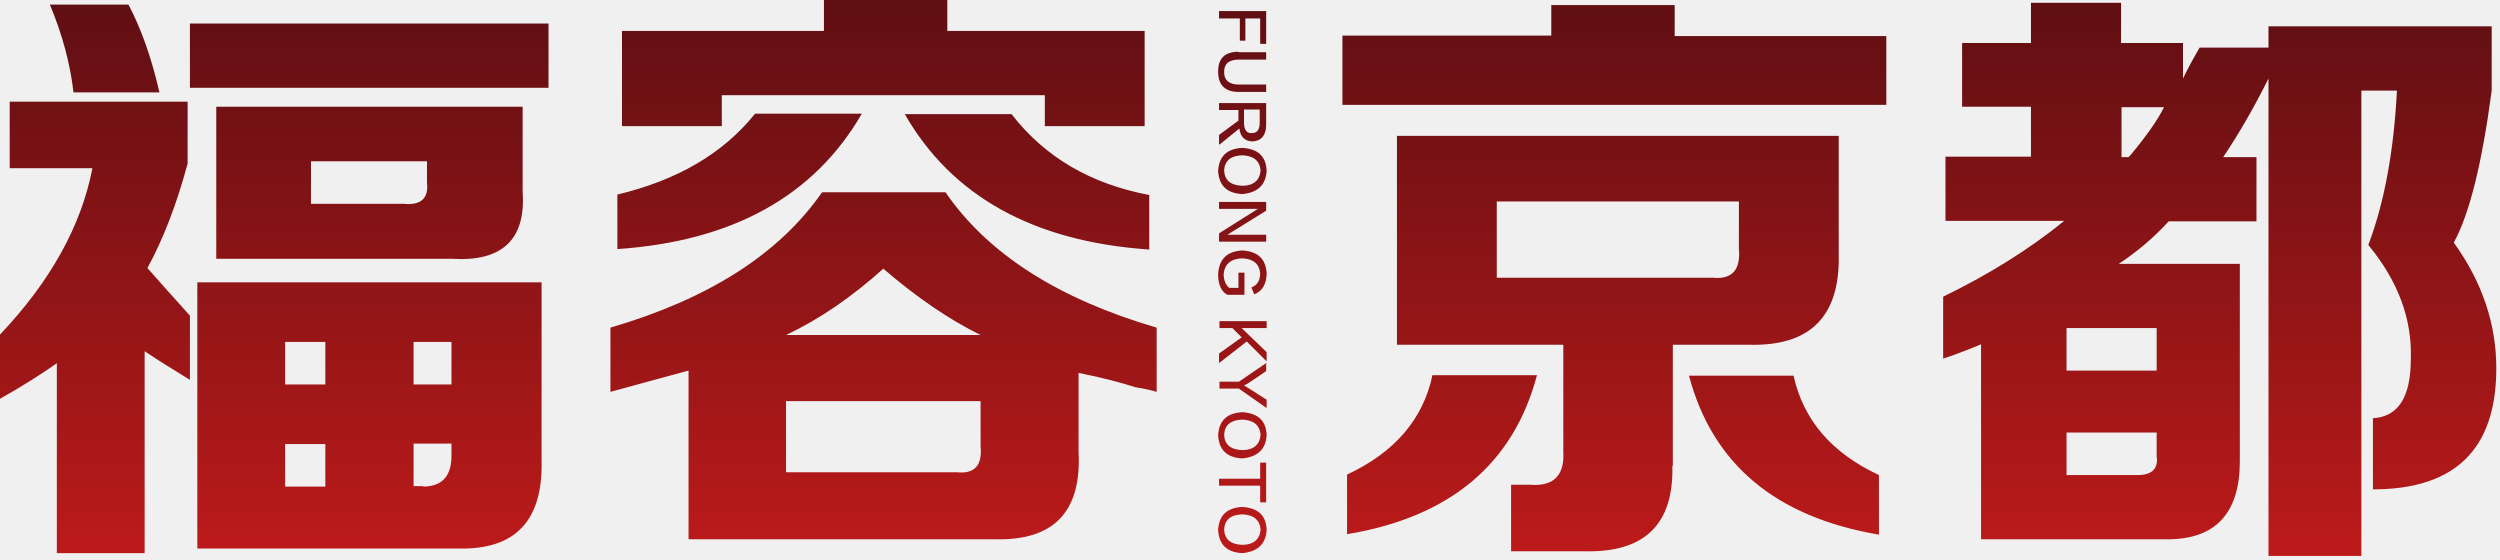
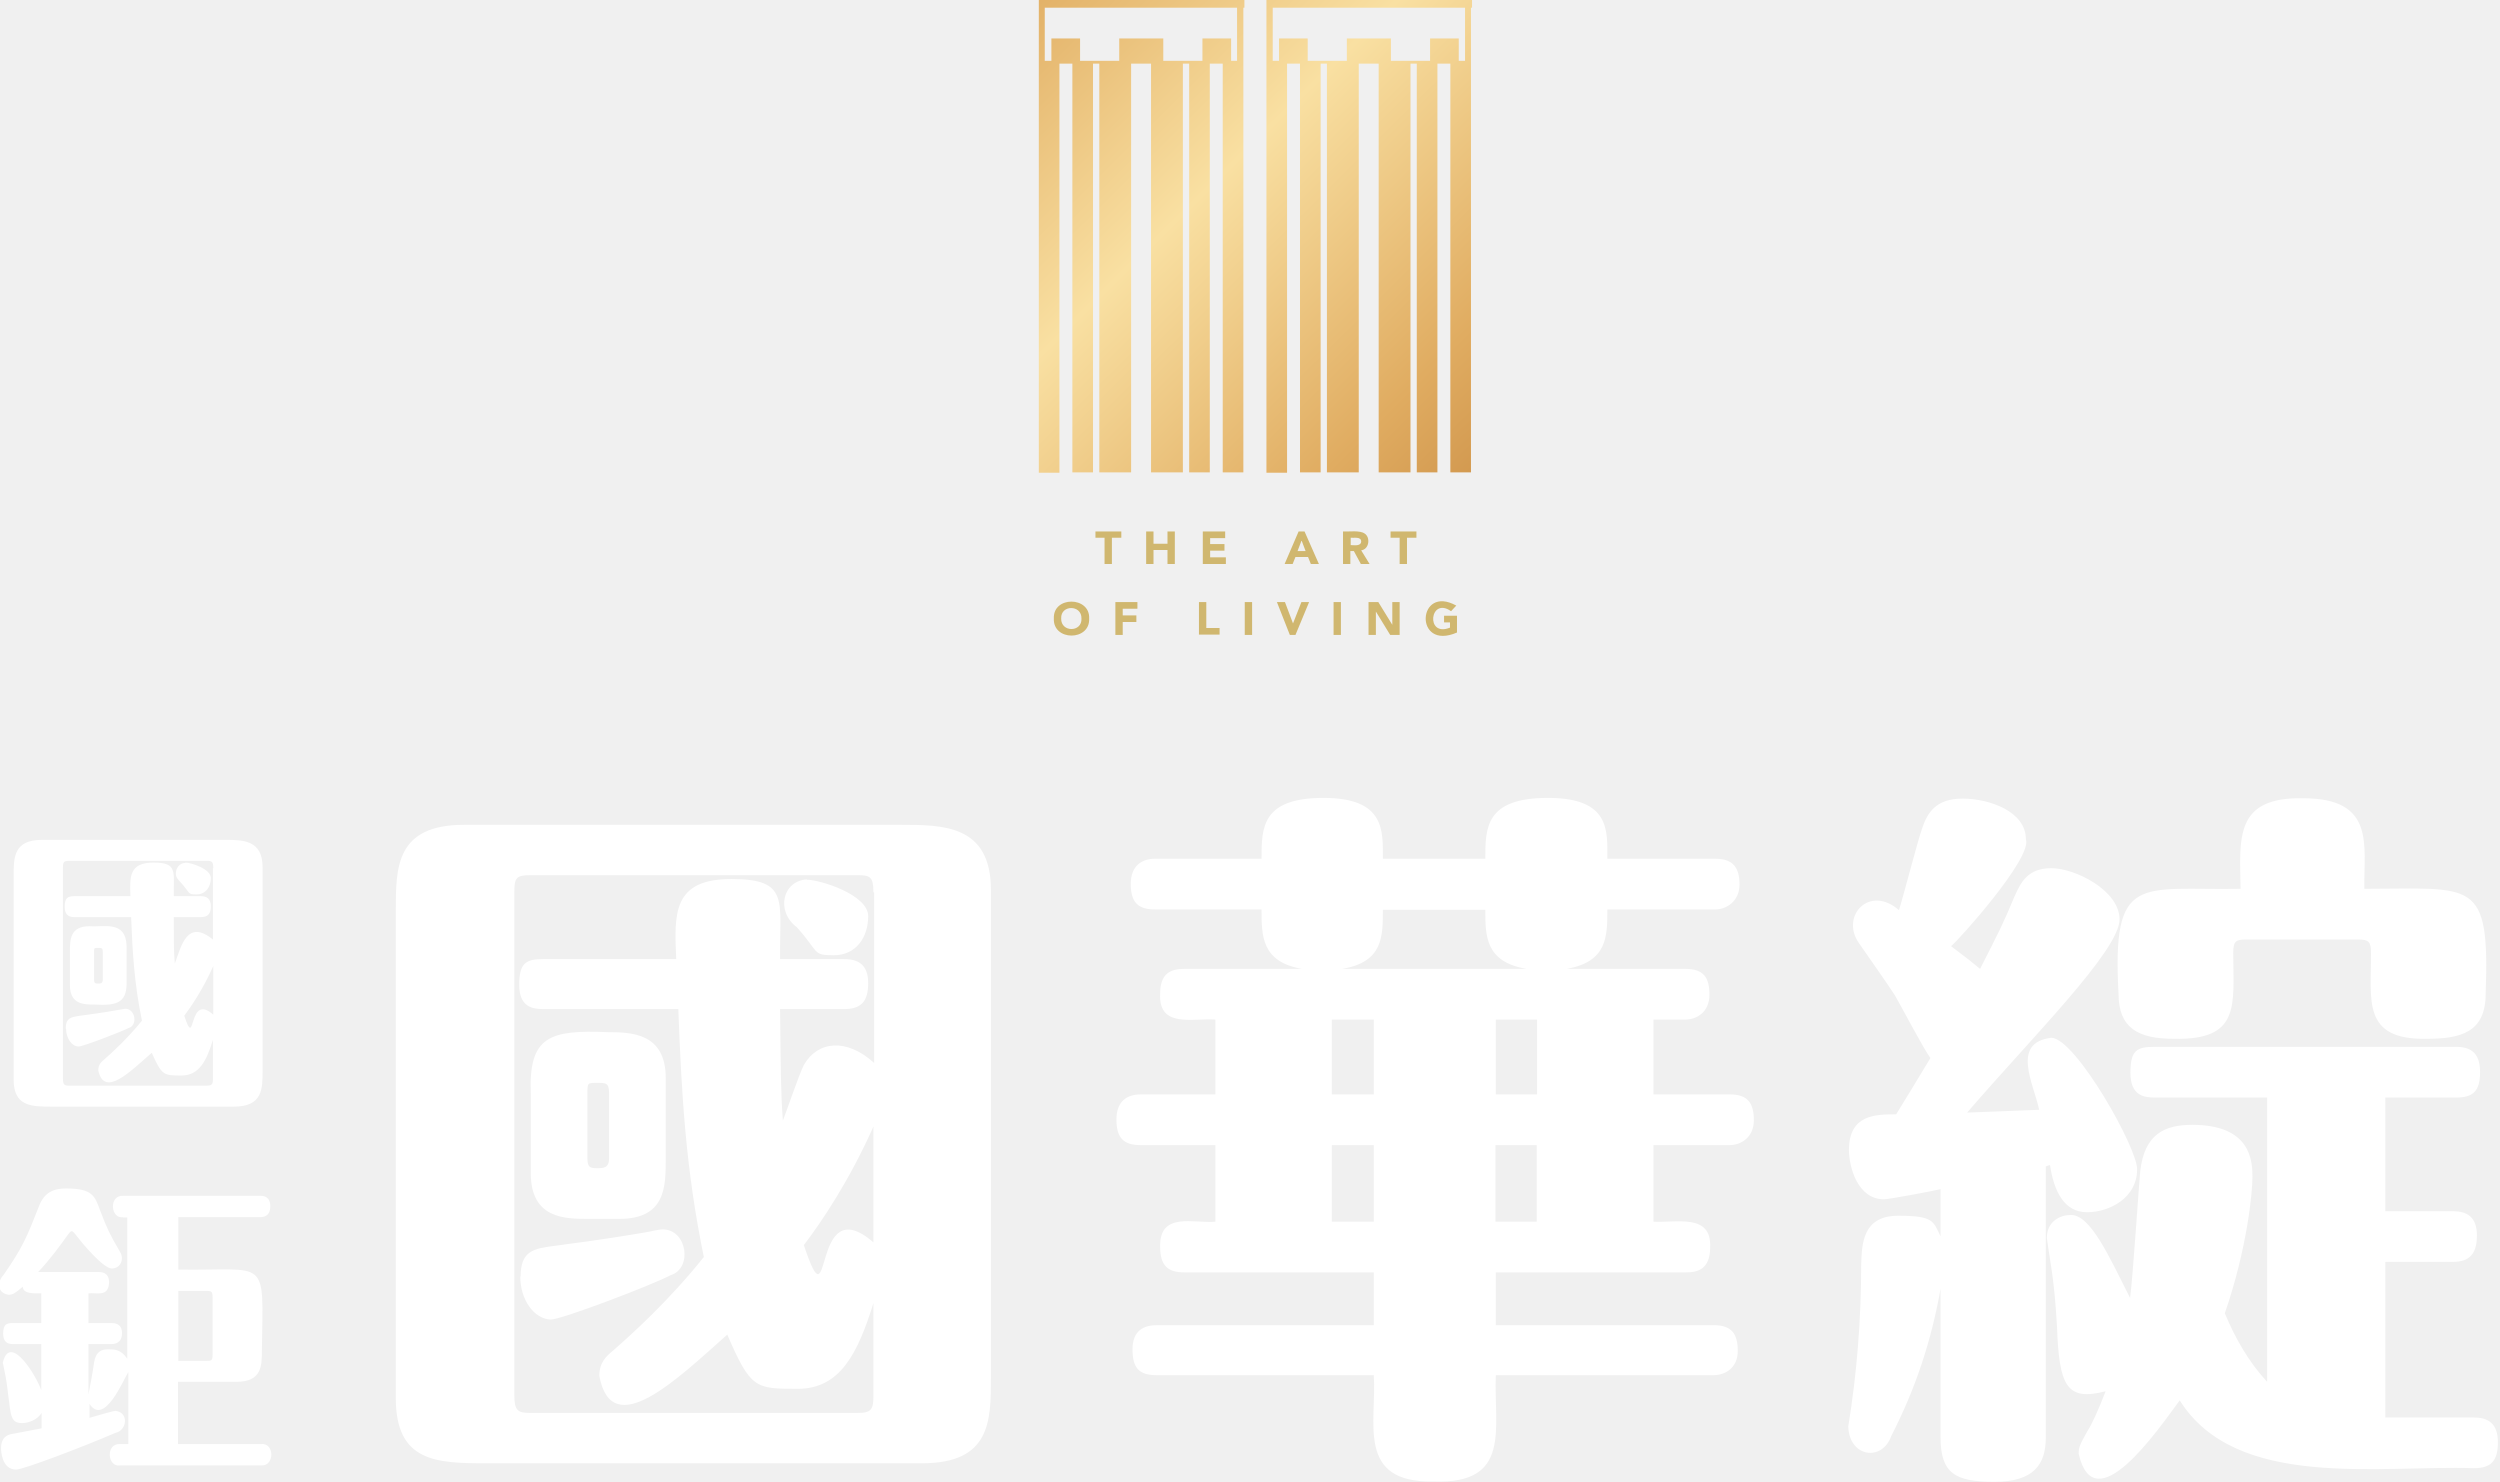
- <svg xmlns="http://www.w3.org/2000/svg" id="_圖層_1" data-name="圖層_1" version="1.1" viewBox="0 0 541 121">
+ <svg xmlns="http://www.w3.org/2000/svg" id="_圖層_1" data-name="圖層_1" version="1.1" viewBox="0 0 715 423.8">
  <defs>
-     <linearGradient id="_未命名漸層" data-name="未命名漸層" x1="270.1" y1="118.6" x2="270.1" y2="-52.1" gradientTransform="translate(0 121) scale(1 -1)" gradientUnits="userSpaceOnUse">
-       <stop offset="0" stop-color="#610f13" />
-       <stop offset="1" stop-color="#e61f1d" />
+     <style>
+       .st0 {
+         fill: #d0b76f;
+       }
+ 
+       .st1 {
+         fill: #fff;
+       }
+ 
+       .st2 {
+         fill: url(#_未命名漸層_68);
+       }
+     </style>
+     <linearGradient id="_未命名漸層_68" data-name="未命名漸層 68" x1="431.2" y1="140.3" x2="288.3" y2="-3.7" gradientUnits="userSpaceOnUse">
+       <stop offset="0" stop-color="#ce934a" />
+       <stop offset=".2" stop-color="#e0ac61" />
+       <stop offset=".6" stop-color="#f9e0a2" />
+       <stop offset="1" stop-color="#e0ac61" />
    </linearGradient>
  </defs>
-   <path d="M12.3,119.7v-41.1c-3.4,2.4-7.5,5-12.3,7.7v-13.9c11-11.6,17.6-23.6,20-36H2.1v-14.4h38.5v13.4c-2.4,8.9-5.3,16.4-8.7,22.6,2.7,3.1,5.8,6.5,9.2,10.3v13.9c-3.4-2.1-6.7-4.1-9.8-6.2v43.7H12.3h0ZM27.8,1c2.7,5.1,5,11.5,6.7,19H15.9c-.7-6.2-2.4-12.5-5.1-19h17,0ZM41.1,5.1h77.6v13.9H41.1V5.1ZM42.7,118.7v-57.6h74.5v38.6c.3,13-5.7,19.3-18,19h-56.5ZM46.8,56V23.1h66.3v18.5c.7,10.3-4.5,15.1-15.4,14.4h-50.9ZM61.7,74v9.2h8.7v-9.2h-8.7ZM61.7,96.1v9.2h8.7v-9.2h-8.7ZM92.5,34.9h-25.2v9.2h20c3.8.4,5.5-1.2,5.1-4.6v-4.6ZM97.7,74h-8.2v9.2h8.2v-9.2ZM91.5,105.3c4.1,0,6.2-2.2,6.2-6.7v-2.6h-8.2v9.2h2.1ZM149,116.7v-36.5c-5.1,1.4-10.8,2.9-16.9,4.6v-13.9c21.2-6.2,36.5-15.9,45.8-29.3h26.7c9.2,13.4,24.5,23.1,45.7,29.3v13.9c-1-.3-2.6-.7-4.6-1-3.1-1-7.2-2.1-12.3-3.1v17c.7,13-5.3,19.3-18,19h-66.3ZM133.6,42.1c13-3.1,22.9-8.9,29.8-17.5h23.1c-10.3,17.8-27.9,27.6-52.9,29.3v-11.8h0ZM247.7,6.7v20.6h-21.6v-6.7h-69.9s0,6.7,0,6.7h-21.6V6.7h43.7V0h26.7v6.7h42.7ZM191.2,58.1c-6.9,6.2-13.9,11-21.1,14.4h42.1c-6.9-3.4-13.9-8.2-21.1-14.4ZM170.1,86.8v15.4h37c3.8.4,5.5-1.5,5.1-5.6v-9.8h-42.1ZM248.7,42.2v11.8c-25-1.7-42.7-11.5-52.9-29.3h23.1c7.2,9.3,17.1,15.1,29.8,17.5ZM408.2,7.8v14.9h-117.7V7.7h45.2V1.1h26.7v6.7h45.7s0,0,0,0ZM310,81.2h22.6c-5.1,19.2-18.8,30.7-41.1,34.4v-12.9c10.3-4.8,16.5-12,18.5-21.6ZM361.9,100.8c.3,12.7-6,18.8-19,18.5h-15.9v-14.4h4.1c5.1.4,7.5-2,7.2-7.2v-23.1h-36V29.4h95.6v25.7c.3,13.4-6.2,19.9-19.5,19.5h-16.4v26.2h0ZM323.9,43.7v16.4h46.8c4.1.4,6-1.7,5.6-6.2v-10.3h-52.4ZM388.1,81.2c2.1,9.6,8.2,16.8,18.5,21.6v12.9c-22.3-3.8-36-15.2-41.1-34.4h22.6ZM424.6,23.2v-13.9h14.9V.6h19.5v8.7h13.4v7.7c1-2.1,2.2-4.3,3.6-6.7h14.9v-4.6h48.3v13.9c-2.1,15.8-4.8,26.7-8.2,32.9,6.2,8.6,9.2,17.7,9.2,27.2,0,17.5-8.9,26.2-26.7,26.2v-15.4c5.5-.3,8.2-4.6,8.2-12.8.3-8.6-2.7-16.8-9.2-24.7,3.4-8.9,5.5-20,6.2-33.4h-7.7v100.7h-20.1V17c-3.1,6.2-6.3,11.8-9.8,17h7.2v13.9h-19c-3.1,3.4-6.7,6.5-10.8,9.2h26.2v42.7c0,11.3-5.3,17-15.9,16.9h-40.1v-42.2c-2.4,1-5.1,2.1-8.2,3.1v-13.4c9.9-4.8,18.7-10.3,26.2-16.4h-25.7v-13.9h18.5v-10.8h-14.9ZM447.2,71v9.2h19.5v-9.2h-19.5ZM466.7,98.7v-5.1h-19.5v9.2h15.4c3.1,0,4.5-1.4,4.1-4.1h0ZM460.6,34l.5-.5c3.4-4.1,5.8-7.5,7.2-10.3h-9.2v10.8h1.5ZM272.7,9.5v-5.5h-3.2v4.8h-1.2v-4.8h-4.5v-1.6h10.2v7.1h-1.3ZM268.1,11.3h5.9v1.6h-5.9c-2.2,0-3.2.9-3.2,2.7,0,1.8,1.1,2.7,3.2,2.7h5.9v1.6h-5.9c-3,0-4.5-1.5-4.5-4.4s1.5-4.3,4.4-4.3h0ZM263.8,31.2v-2l4.2-3.1v-2.3h-4.2v-1.5h10.2v4.7c0,2.3-1.1,3.5-2.9,3.6-1.7,0-2.7-1-2.9-2.8l-4.3,3.5ZM272.7,23.7h-3.5v2.8c0,1.6.6,2.4,1.7,2.3,1.2,0,1.7-.8,1.7-2.3v-2.8h0ZM274.1,37c-.2,3.1-2,4.7-5.3,5-3.3-.2-5-1.8-5.2-5,.2-3.2,1.9-4.8,5.2-5,3.4.2,5.2,1.8,5.3,5ZM264.9,36.9c.1,2.1,1.4,3.2,3.9,3.3,2.5,0,3.8-1.2,4-3.3-.2-2.1-1.5-3.2-4-3.3-2.5.1-3.8,1.2-3.9,3.3ZM274,43.8v1.8l-8.4,5.2h0s8.4,0,8.4,0v1.5h-10.2v-1.8l8.4-5.3h-8.4v-1.5h10.2ZM269.4,63.8h-3.8c-1.3-.7-2-2.2-2-4.5.2-3.2,1.9-4.9,5.2-5.1,3.4.2,5.1,1.8,5.3,4.9,0,2.3-.9,3.9-2.7,4.6l-.6-1.5c1.3-.5,1.9-1.5,1.9-3.1-.2-2-1.5-3.1-3.9-3.2-2.5.1-3.8,1.3-4,3.4,0,1.4.5,2.4,1.2,3h2v-3.3h1.3v4.8h0ZM263.8,78.5v-2l4.9-3.5-2-2h-2.8v-1.5h10.2v1.5h-5.4l5.4,5.2v2l-4.3-4.3-5.9,4.6ZM274,78.5v1.8c-1.3.9-2.6,1.8-4,2.7,0,0-.2.1-.4.2-.2.1-.3.2-.4.2.3.2.5.3.8.5.2.1,1.6,1,4.1,2.6v1.8l-6-4.2h-4.2v-1.5h4.2l6-4.1h0ZM274.1,94.2c-.2,3.1-2,4.7-5.3,5-3.3-.2-5-1.8-5.2-5,.2-3.2,1.9-4.8,5.2-5,3.4.2,5.2,1.8,5.3,5h0ZM264.9,94.1c.1,2.1,1.4,3.2,3.9,3.3,2.5,0,3.8-1.2,4-3.3-.2-2.1-1.5-3.2-4-3.3-2.5.1-3.8,1.2-3.9,3.3ZM272.7,108.6v-3.5h-8.9v-1.5h8.9v-3.5h1.3v8.6h-1.3,0ZM274.1,114.7c-.2,3.1-2,4.7-5.3,5-3.3-.2-5-1.8-5.2-5,.2-3.2,1.9-4.8,5.2-5,3.4.2,5.2,1.8,5.3,5h0ZM264.9,114.6c.1,2.1,1.4,3.2,3.9,3.3,2.5,0,3.8-1.2,4-3.3-.2-2.1-1.5-3.2-4-3.3-2.5.1-3.8,1.2-3.9,3.3Z" fill="url(#_未命名漸層)" />
+   <path class="st1" d="M138.9,418.5c-14.1,0-25.7-.4-25.7-18.6v-139.5c0-12.3,0-24.5,19.5-24.5h124.9c12.1,0,25.8,0,25.8,18.6v139.5c0,12.3,0,24.5-19.7,24.5h-124.9ZM249.8,255.2c0-4.5-1-4.9-4.6-4.9h-93.5c-4.1,0-4.6.8-4.6,4.9v143.8c0,4.5,1,5.1,4.6,5.1h93.5c4.1,0,4.6-1,4.6-5.1v-26.3c-4.4,14.1-9.4,24.5-21.6,24.5s-13.5,0-20.2-15.5c-14.2,12.6-33,31-36.6,11.8,0-3.9,2.1-5.7,3.9-7.2,5.6-4.9,16.2-14.5,26-26.8-5.2-25.1-6.4-46.8-7.3-70.9h-38.6c-3.1,0-6.9-.6-6.9-6.9s1.9-7.4,6.9-7.4h38c-.6-13.1-1-22.9,15.8-22.9s13.7,6.3,13.9,22.9h18.3c4.1,0,6.9,1.6,6.9,6.9s-2.1,7.4-6.9,7.4h-18.3c.2,17.6.2,23.9.8,31.9,1-2.5,4.8-13.7,6-15.9,4-7,12.3-7.7,20.1-.6v-48.8h0ZM148.9,365.1c0-7.4,3.7-8,9.8-8.8,15.2-2,20.2-2.9,26.2-3.9,2.1-.4,3.7-.8,4.6-.8,7.1,0,8.6,11.2,2.3,13.1-5,2.7-31.2,12.7-34.3,12.7-4.8-.2-8.7-5.7-8.7-12.3h0ZM168.4,348.6c-6.8,0-16.6,0-16.6-13.1,0,0,0-22.9,0-22.9-.6-16.2,5.4-18.1,22-17.4,6.7,0,16.6.2,16.6,13.1v23.1c0,8,0,17.2-13.3,17.2h-8.7,0ZM174.2,312.8c0-3.1-.8-3.1-3.5-3.1s-2.7,0-2.7,3.1v18.4c0,2.7.8,2.9,2.7,2.9s3.5,0,3.5-2.9v-18.4ZM230.7,251.6c3.9,0,17.6,4.3,17.6,10.4s-3.5,11.2-9.8,11.2-4.1-.8-10.6-8c-6.1-4.6-4.1-13.3,2.9-13.7h0ZM249.8,322.2c-6.9,15.5-14.8,27.2-19.9,33.9,8.4,25.2,1.7-16.5,19.9-.8v-33.1ZM472.9,291.6v21.4h21.8c5.2,0,6.9,2.5,6.9,7.4s-3.7,7.1-6.9,7.1h-21.8v21.9c6.5.4,16.7-2.5,16.2,7.4,0,6.3-3.7,7.1-6.9,7.1h-54.4v15.1h62.3c5.2,0,6.9,2.5,6.9,7.4s-3.7,6.9-6.9,6.9h-62.3c-.6,15.2,4.6,31.2-17.7,30.4-22.4.5-16.3-16.9-17.2-30.4h-62.1c-5,0-6.9-2-6.9-7.4s3.3-6.9,6.9-6.9h62.1v-15.1h-54.2c-4.8,0-6.9-2-6.9-7.4-.2-10.1,9.9-6.5,15.8-7.1v-21.9h-21.4c-4.8,0-6.9-2-6.9-7.3s3.1-7.2,6.9-7.2h21.4v-21.4c-6.3-.5-16.3,2.6-15.8-7.4,0-5.9,3.1-7.1,6.9-7.1h33.7c-11.6-2-11.6-9.4-11.6-17h-30.5c-4.8,0-6.9-2-6.9-7.3s3.3-7.2,6.9-7.2h30.5c0-8.8,0-17.4,17.7-17.4s17,9.4,17,17.4h29.3c0-8.8,0-17.4,17.9-17.4s17,9.4,17,17.4h30.9c5.2,0,6.9,2.7,6.9,7.4s-3.7,7.1-6.9,7.1h-30.9c0,7.8,0,14.9-11.6,17h33.9c5.2,0,6.9,2.4,6.9,7.4s-3.7,7.1-6.9,7.1h-9.3ZM380.9,291.6v21.4h12v-21.4h-12ZM380.9,327.5v21.9h12v-21.9h-12ZM436.6,277.1c-11.8-2-11.8-9.4-11.8-16.9h-29.3c0,7.8,0,14.9-11.6,16.9h52.6ZM427.8,291.6v21.4h11.8v-21.4h-11.8ZM439.5,349.4v-21.9h-11.8v21.9h11.8ZM585.1,411.1c0,7.8-3.5,12.7-14.7,12.7s-15.4-2.4-15.4-12.7v-42.5c-2.7,15.1-7.1,28.4-14.1,42.1-2.6,7.4-12,6.1-12.3-2.7,2.5-15.3,3.7-30.9,3.7-46.4.2-5.9.4-13.9,10.6-13.9s10,1.6,12.1,5.9v-13.5c-2.5.6-14.8,2.9-16.2,2.9-7.5,0-10-9.2-10-14.1,0-10.2,7.7-10.2,13.5-10.2,1.7-2.7,6.6-10.8,9.8-16.1-1.9-2.5-8.7-15.5-10.2-18-1.5-2.4-8.9-12.9-10.4-15.1-5.1-7.7,3.3-16.5,11.6-9.2,1.2-3.7,5.4-20,6.6-23.3,1.5-4.5,3.9-8.6,11.6-8.6s18.1,3.7,18.1,11.6c2,5.3-19.6,29.3-21.4,30.6,4.4,3.3,6.4,4.9,8.3,6.5,5.2-10.2,6.6-12.9,9.8-20.6,1.9-4.3,3.9-8.2,10.6-8.2s19.5,6.3,19.5,14.7c-.2,9-24.9,33.5-43.6,55.2,4.6-.2,6.2-.2,20.6-.8-1.5-7.3-8.2-19.2,3.5-20.6,7,.2,25,32.2,24.5,37.8,0,7.8-7.7,12.1-14.3,12.1s-9.5-6.1-10.6-13.5c-.6.2-.8.2-1.2.4v77.4ZM648.2,313.9h-32c-3.1,0-6.9-.6-6.9-7.1s1.9-7.4,6.9-7.4h86.2c4.1,0,6.9,1.6,6.9,7.2s-2.1,7.3-6.9,7.3h-20.2v32.5h19.3c4,0,6.9,1.6,6.9,6.9s-2.1,7.6-6.9,7.6h-19.3v44.5h25.3c4,0,6.9,1.6,6.9,7.1s-2.1,7.4-6.9,7.4c-27.1-.9-68,6.3-84.1-19.4-6.4,8.7-24.4,34.9-28.9,15.3,0-2,.4-2.7,2.5-6.5,1.2-1.8,3.1-5.9,5.2-11.4-11.2,2.9-13.3-1.5-13.9-18.6-.8-14.1-2.1-18.9-2.9-25.3,0-4.7,3.9-6.5,6.6-6.5,5.8-.5,11.3,12.1,17.2,23.7.8-5.7,2.7-34.9,2.9-36.2,1.2-10.6,6.9-13.3,14.9-13.3,16.8,0,17.2,10.4,17.2,14.9s-1.5,20.4-7.9,39c2.9,7,6.8,13.9,12.1,19.6v-81.3h0ZM640.8,254.2c-.2-14.3-1.9-26.3,17.9-25.9,20.8,0,17.3,13.5,17.5,25.9,31.3,0,35.9-3.2,34.7,30,0,11.2-7.3,12.9-17,12.9-18.5.3-15.7-11.2-15.8-24.5,0-3.3-.6-3.9-3.7-3.9h-32c-2.9,0-3.7.4-3.7,3.9.1,15.2,2,24.9-17,24.5-10.2,0-15.8-3.1-15.8-12.9-1.9-34.7,6-29.5,34.7-30h0ZM14.6,316.5c-5.9,0-10.7-.2-10.7-7.8v-58.3c0-5.1,0-10.2,8.1-10.2h52.3c5.1,0,10.8,0,10.8,7.8v58.3c0,5.1,0,10.2-8.2,10.2H14.6ZM61,248.3c0-1.9-.4-2.1-1.9-2.1H19.9c-1.7,0-1.9.3-1.9,2.1v60.1c0,1.9.4,2.1,1.9,2.1h39.1c1.7,0,1.9-.4,1.9-2.1v-11c-1.8,5.9-3.9,10.2-9,10.2s-5.6,0-8.5-6.5c-6.1,5.3-13.6,13-15.3,5,0-1.6.9-2.4,1.6-3,2.3-2,6.8-6.1,10.9-11.2-2.2-10.5-2.7-19.6-3.1-29.6h-16.1c-1.3,0-2.9-.3-2.9-2.9s.8-3.1,2.9-3.1h15.9c-.2-5.5-.4-9.6,6.6-9.6s5.7,2.6,5.8,9.6h7.7c1.7,0,2.9.7,2.9,2.9s-.9,3.1-2.9,3.1h-7.7c0,7.4,0,10,.3,13.3,1.9-5.3,3.6-12.8,10.9-6.9v-20.4h0ZM18.8,294.2c0-3.1,1.5-3.3,4.1-3.7,7.6-1,8.7-1.3,12.9-2,3,0,3.6,4.8,1,5.5-2.1,1.1-13.1,5.3-14.3,5.3-2,0-3.6-2.4-3.6-5.1h0ZM26.9,287.3c-2.8,0-6.9,0-6.9-5.5v-9.6c0-3.4,0-7.3,5.6-7.3,4.1.3,10.3-1.7,10.6,5.5,0,0,0,9.7,0,9.7.3,6.6-2.4,7.6-9.2,7.2ZM29.4,272.4c0-1.3-.3-1.3-1.4-1.3s-1.1,0-1.1,1.3v7.7c0,1.1.3,1.2,1.1,1.2s1.4,0,1.4-1.2v-7.7ZM53,246.7c1.6,0,7.3,1.8,7.3,4.4s-1.5,4.7-4.1,4.7-1.7-.3-4.4-3.3c-1.1-1.2-1.5-1.6-1.5-2.7,0-1.6,1.1-3,2.7-3h0ZM61,276.3c-2.9,6.5-6.2,11.4-8.3,14.2,3.4,10.4.9-6.9,8.3-.3v-13.8ZM35.3,348.1c-3.7.7-4.3-6.4,0-6.1,0,0,39.1,0,39.1,0,.7,0,2.9,0,2.9,3s-2.1,3.1-2.9,3.1h-23.4v15c25.9.4,24.3-4.1,23.9,23.1,0,4.4,0,9-7.3,9h-16.7v17.8h23.7c4-.5,4,6.5,0,6.1,0,0-40.2,0-40.2,0-3.7.7-4.3-6.4,0-6.1,0,0,2.3,0,2.3,0v-20.6c-1.4,2.2-6.9,15.6-11.1,9.1v4c2.4-.7,6.9-2,7.4-2,3.9.4,3.4,5.6,0,6.3-9,3.9-26.3,10.5-28.4,10.5-4.1,0-4.3-5.4-4.3-6,0-.9,0-3.4,2.7-4.1,1.4-.3,7.6-1.4,8.9-1.7v-4.4c-1.1,1.8-3.5,2.9-5.6,2.9-3.1,0-3.2-1.9-3.9-7.6-.6-5.4-1-6.7-1.6-9.7,2.1-8.7,9.7,4,11,7.9v-13.2h-8c-.9,0-2.9,0-2.9-3s1.4-3,2.9-3h8v-8.5c-2.1,0-5.2.2-5.3-1.9-2.1,1.8-2.8,2.3-4,2.3-2.7-.3-3.9-3-1.4-5.8,5.4-7.8,6.5-10.5,10-19.4,1.5-4.1,4.3-5.2,7.7-5.2,7.5,0,8.3,2,9.8,6.2,2.2,5.7,2.6,6.5,5.7,11.9,1.3,2,.3,4.7-2.3,4.8-2.5,0-8.7-7.5-9.9-9.1-1.7-2.2-1.6-2-3.1,0-1.2,1.7-4.8,6.7-8.1,10.1h17.3c.7,0,3,0,3,3-.2,4.3-3.6,2.8-5.9,3.1v8.5h6.6c.7,0,3,0,3,2.9s-2.2,3.1-3,3.1h-6.6v14.4c.3-1.3,1.4-7.4,1.6-9.1.5-3.2,2.2-3.8,4-3.8s3.7,0,5.5,2.7v-40.4h-1.5ZM51,389.2h8.1c1.3,0,1.7,0,1.7-1.8v-16.4c0-1.6-.3-1.8-1.7-1.8h-8.1v20h0Z" />
+   <path class="st2" d="M355.9,2.2V0h-58.8v135.2h5.9V18.2h3.7v116.9h5.9V18.2h1.8v116.9h9.1V18.2h5.7v116.9h9.1V18.2h1.8v116.9h5.9V18.2h3.7v116.9h5.9V2.2h.2,0ZM353.9,17.4h-1.8v-6.4h-8.2v6.4h-11.2v-6.4h-12.6v6.4h-11.2v-6.4h-8.2v6.4h-1.9V2.2h55v15.2h0ZM421,2.2V0h-58.8v135.2h5.9V18.2h3.7v116.9h5.9V18.2h1.8v116.9h9.1V18.2h5.7v116.9h9.1V18.2h1.8v116.9h5.9V18.2h3.7v116.9h5.9V2.2h.2,0ZM419,17.4h-1.8v-6.4h-8.2v6.4h-11.2v-6.4h-12.6v6.4h-11.2v-6.4h-8.2v6.4h-1.8V2.2h55v15.2h0Z" />
+   <path class="st0" d="M316,153.8h-2.7v-1.8h7.4v1.8h-2.7v7.5h-2.1v-7.5ZM327.8,152h2.1v3.5h4v-3.5h2.1v9.3h-2.1v-4h-4v4h-2.1v-9.3ZM344,152h6.4v1.9h-4.3v1.7h4.1v1.9h-4.1v1.9h4.5v1.9h-6.6v-9.4h0ZM371.4,152h1.7l4.1,9.3h-2.3l-.8-2h-3.6l-.8,2h-2.3l4-9.3h0ZM372.2,154.7l-1.1,2.9h2.3l-1.1-2.9ZM384.2,152c1.6.1,4.7-.4,6.1.6,1.7,1.1,1.3,4.5-1,4.8l2.4,3.9h-2.5l-2-3.7h-1v3.7h-2.1v-9.3h0ZM386.3,155.9c.9,0,2.9.4,3-1,0-1.5-2-1-3-1.1v2.1h0ZM400.4,153.8h-2.7v-1.8h7.4v1.8h-2.7v7.5h-2.1v-7.5ZM301.4,176.9c-.3-6.5,10.4-6.4,10.1,0,.3,6.5-10.4,6.5-10.1,0ZM303.5,176.9c-.1,4,6,4,5.8,0,.1-4-6-4-5.8,0ZM319,172.2h6.3v1.9h-4.2v1.9h3.9v1.9h-3.9v3.7h-2.1v-9.4h0ZM342.9,172.2h2.1v7.4h3.8v1.9h-5.9v-9.4ZM356,172.2h2.1v9.4h-2.1v-9.4ZM365.1,172.2h2.4l2.3,6.1h0l2.4-6.1h2.2l-3.9,9.4h-1.6l-3.7-9.4ZM381.4,172.2h2.1v9.4h-2.1v-9.4ZM391.4,172.2h2.8l4,6.5h0v-6.5h2.1v9.4h-2.7l-4.1-6.7h0v6.7h-2.1v-9.4ZM416.7,180.9c-12.4,5.4-11.4-13.9-.2-7.7l-1.5,1.6c-6.1-4.3-7.4,7.6-.3,4.7v-1.5h-1.7v-1.9h3.7v4.9h0Z" />
</svg>
